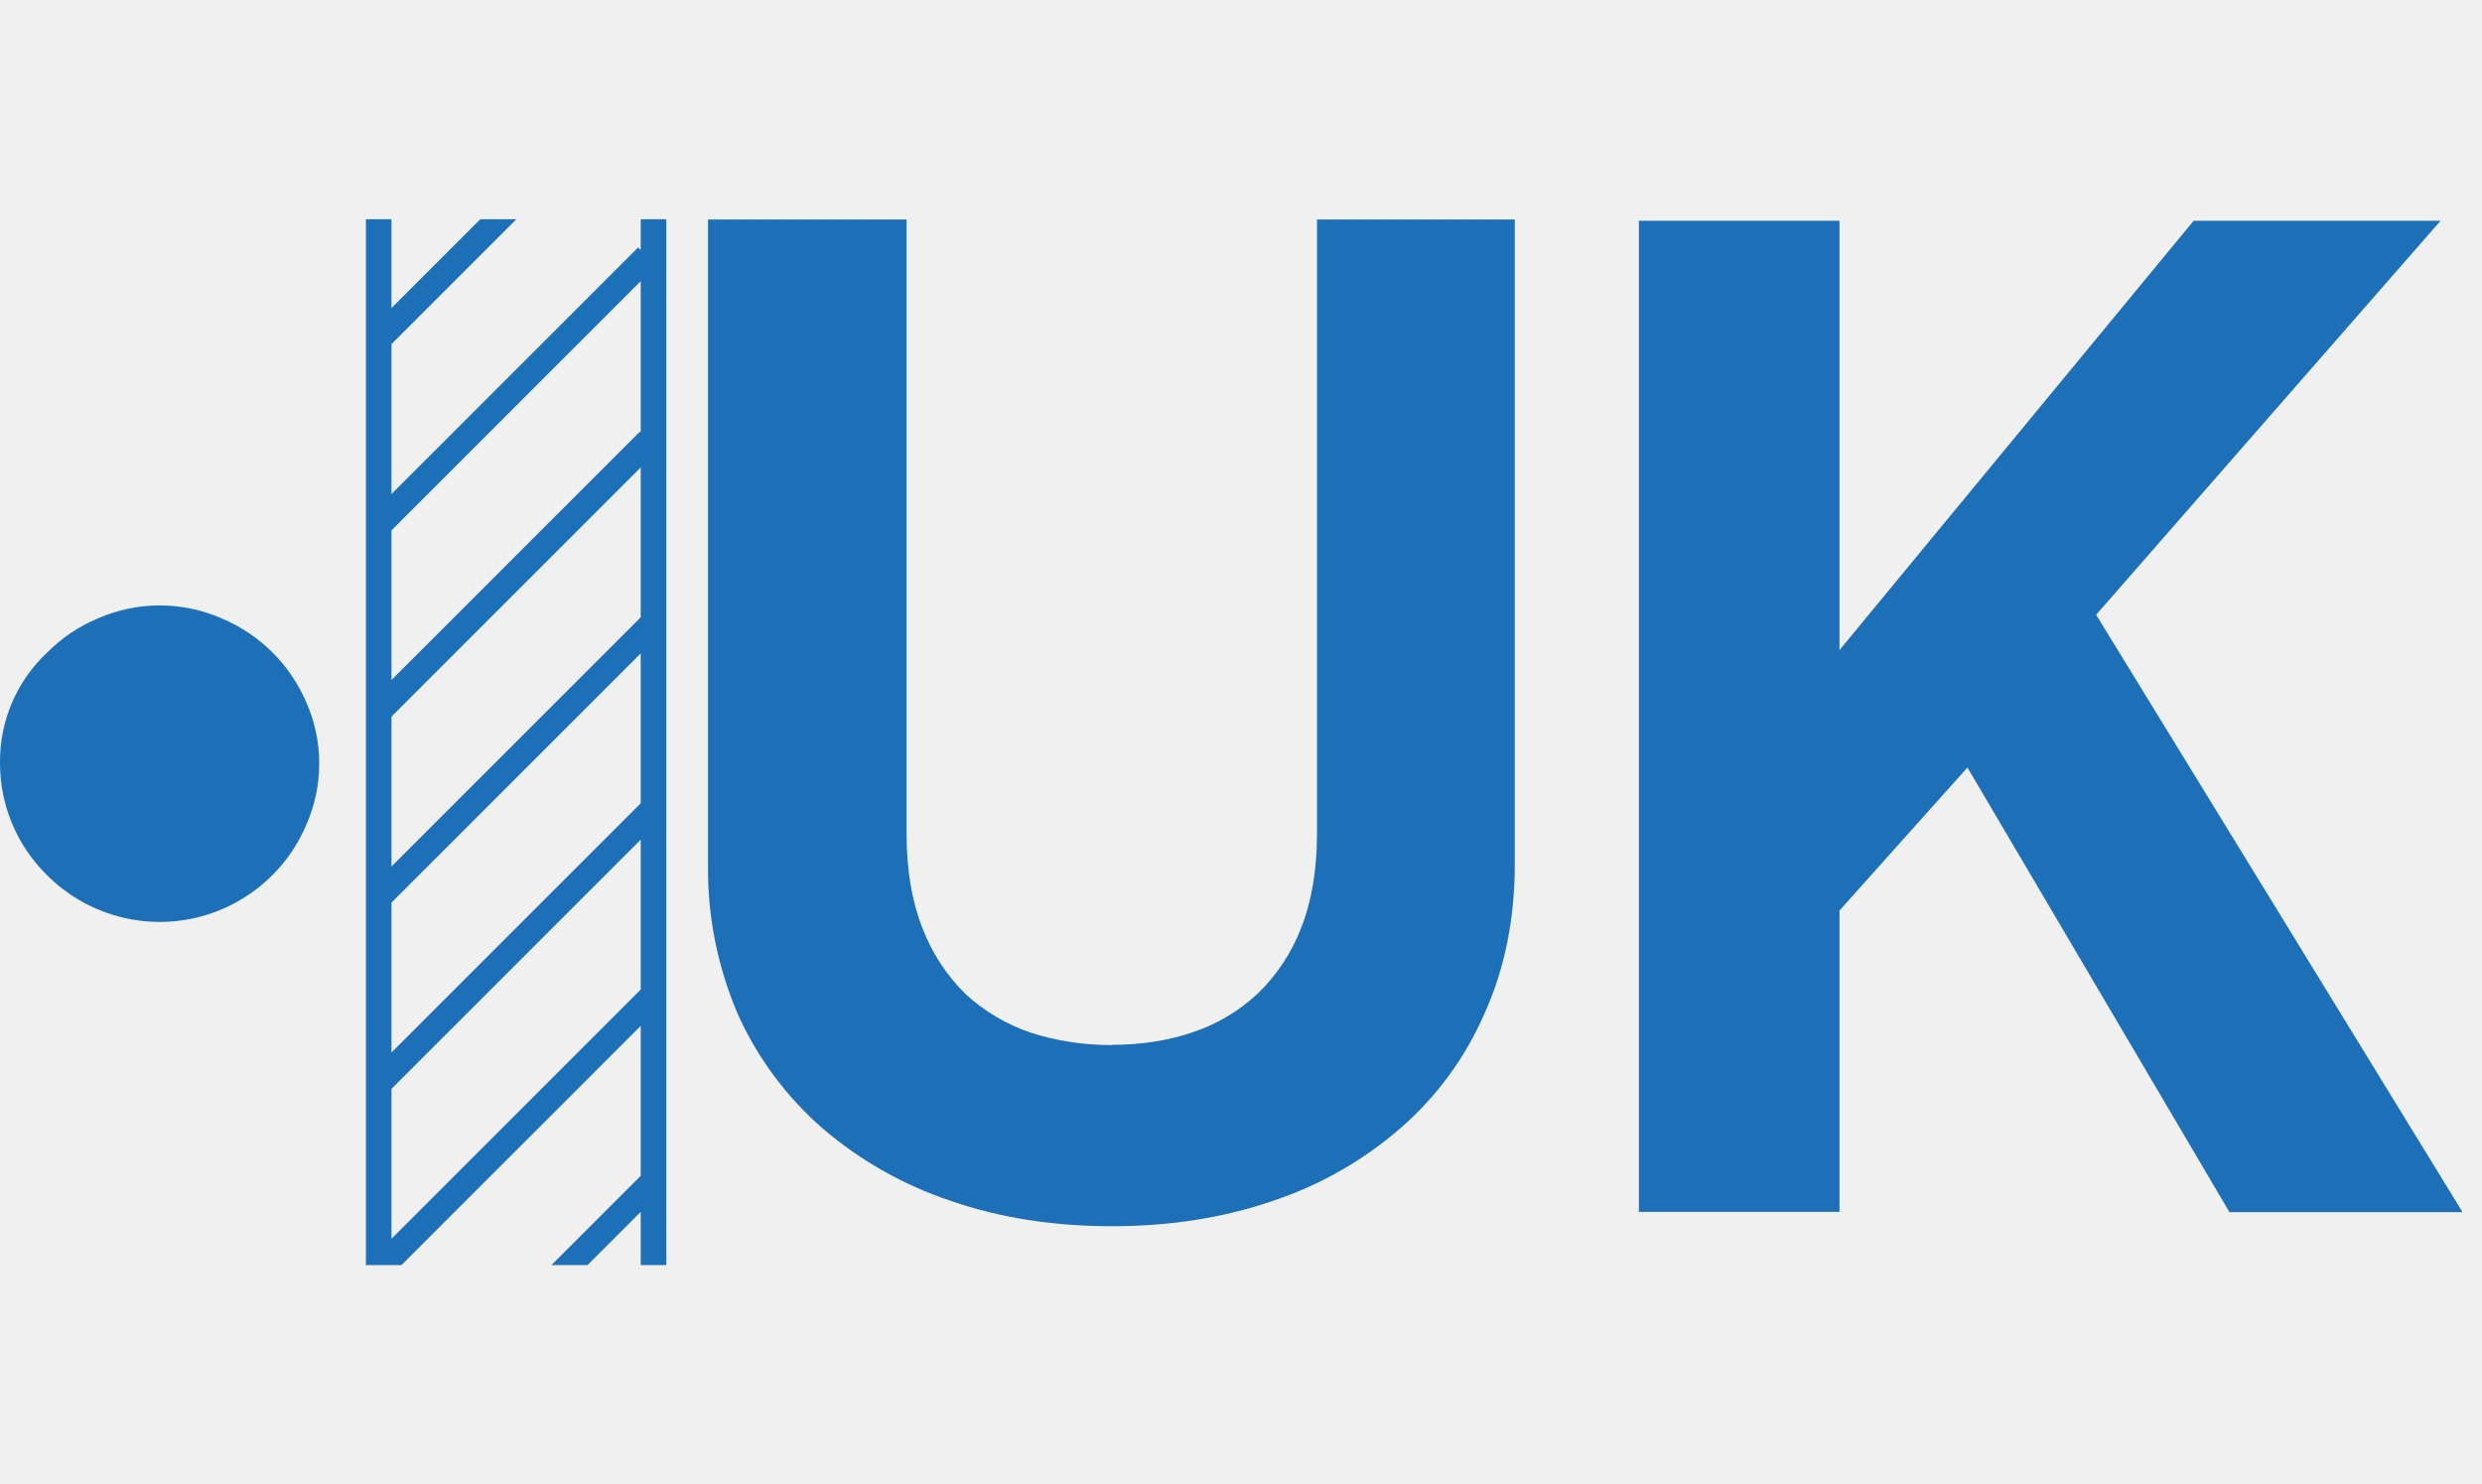
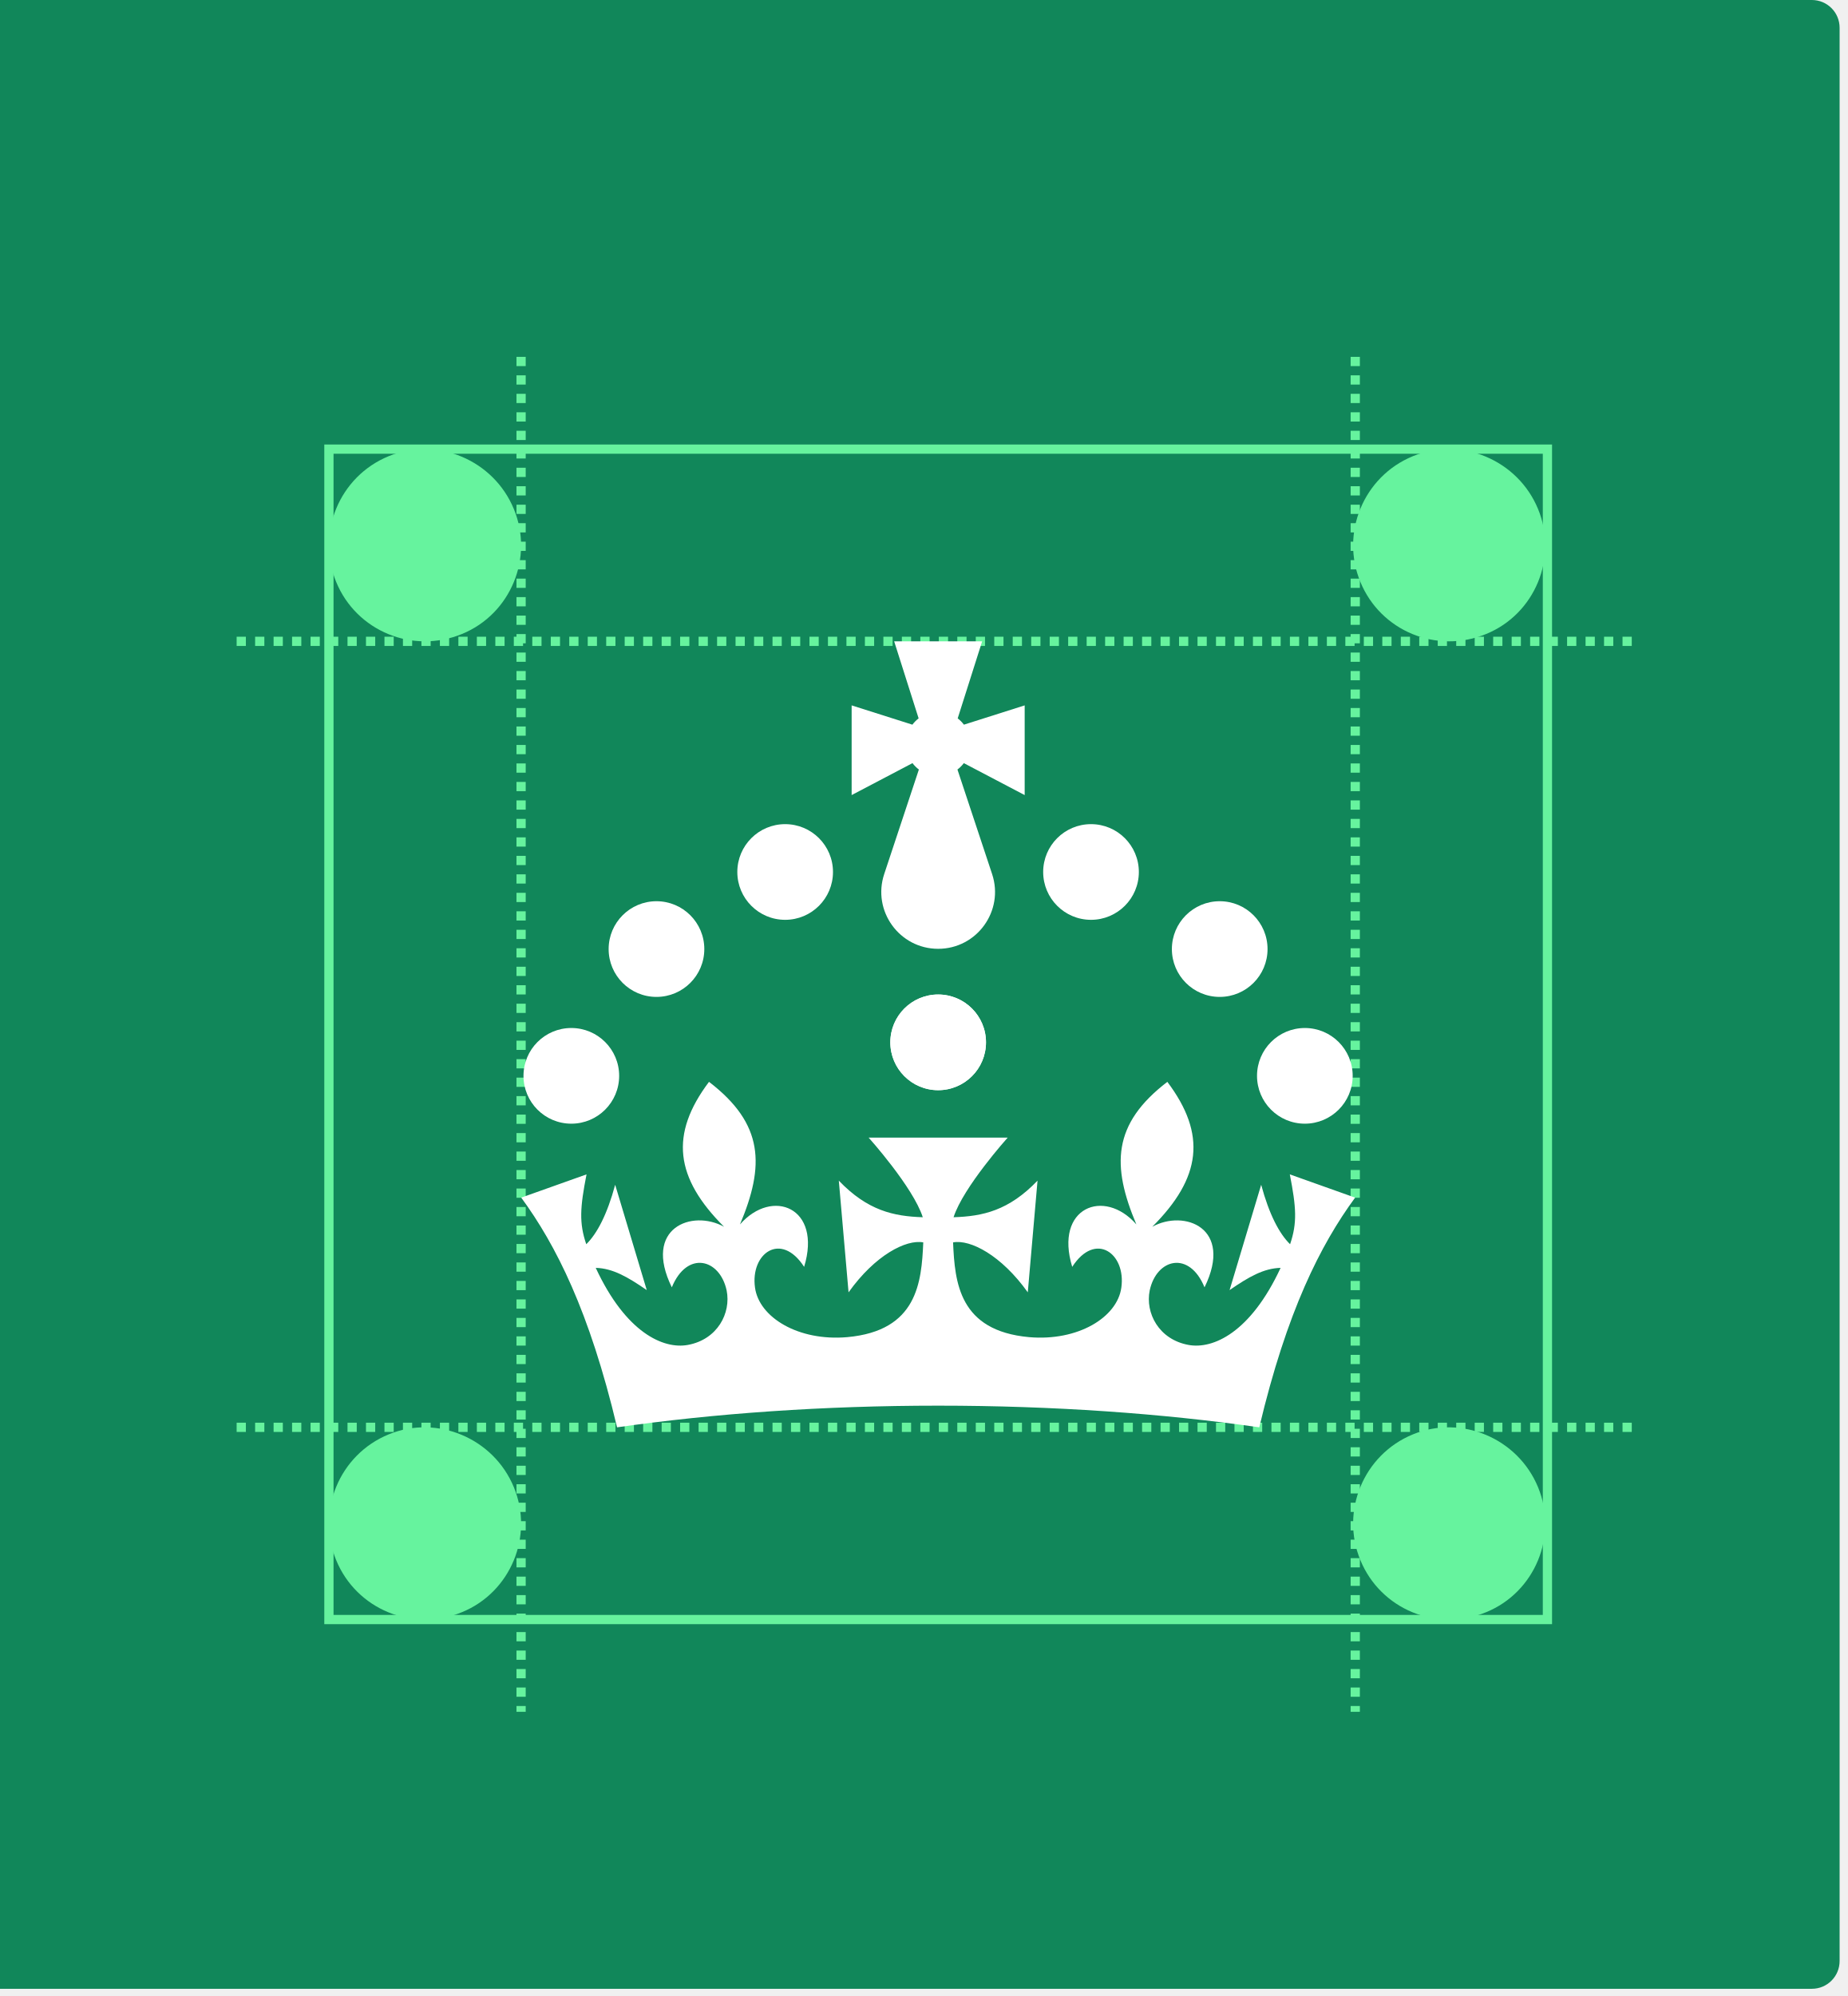
- <svg xmlns="http://www.w3.org/2000/svg" version="1.1" width="97" height="58">
-   <path fill="#1d70b8" d="M64.05 8.63h7.84v16.78L85.73 8.63h9.65l-13.46 15.4 14.32 23.35h-9.11L76.89 30l-5 5.59v11.78h-7.84V8.63ZM43.45 40.84c1.13 0 2.19-.16 3.16-.49a6.95 6.95 0 0 0 2.54-1.51 7.09 7.09 0 0 0 1.7-2.57c.41-1.04.62-2.27.62-3.68V8.58h7.73v25.19c0 2.16-.4 4.12-1.19 5.86a12.53 12.53 0 0 1-3.27 4.46 14.62 14.62 0 0 1-4.97 2.84c-1.93.67-4.04 1-6.32 1s-4.4-.33-6.32-1a14.95 14.95 0 0 1-5-2.84 12.98 12.98 0 0 1-3.3-4.46 14.39 14.39 0 0 1-1.16-5.86V8.58h7.76V32.6c0 1.41.21 2.63.62 3.68a7.26 7.26 0 0 0 1.68 2.57 7.15 7.15 0 0 0 2.54 1.51c.99.32 2.05.49 3.19.49ZM0 29.81a5.82 5.82 0 0 1 1.85-4.31 6.06 6.06 0 0 1 1.98-1.33 6.02 6.02 0 0 1 4.83 0 6.22 6.22 0 0 1 3.31 3.28 5.92 5.92 0 0 1 0 4.79 6.22 6.22 0 0 1-10.12 1.98A6.13 6.13 0 0 1 0 29.81ZM15.69 49.45l9.35-9.35v5.86l-3.49 3.49h1.41l2.08-2.08v2.08h1V8.57h-1v1.2l-.1-.1-9.64 9.64v-5.86l4.88-4.88h-1.41l-3.47 3.47V8.57h-1v40.85l-.03.03h1.41Zm-.39-28.72 9.74-9.74v5.91l-.03-.03-9.71 9.71v-5.86Zm0 7.28 9.74-9.74v5.86l-9.74 9.74v-5.86Zm0 7.27 9.74-9.74v5.86l-9.74 9.74v-5.86Zm0 7.28 9.74-9.74v5.86l-9.74 9.74v-5.86Z" />
+ <svg xmlns="http://www.w3.org/2000/svg" width="200" height="216" viewBox="0 0 200 216" fill="none">
+   <path d="M0 0H196.107C197.764 0 199.107 1.343 199.107 3V212.22C199.107 213.877 197.764 215.22 196.107 215.22H0V0Z" fill="#11875A" />
+   <rect x="35.6" y="48.603" width="131.884" height="126.658" stroke="#66F39E" />
+   <path d="M25.612 69.403L177.47 69.403" stroke="#66F39E" stroke-dasharray="1 1" />
+   <path d="M146.684 38.617L146.684 185.247" stroke="#66F39E" stroke-dasharray="1 1" />
+   <path d="M56.399 38.617L56.399 185.247" stroke="#66F39E" stroke-dasharray="1 1" />
+   <path d="M25.612 154.46L177.47 154.46" stroke="#66F39E" stroke-dasharray="1 1" />
+   <path d="M50.016 68.601C44.654 70.817 38.572 68.282 36.391 62.99C34.199 57.71 36.709 51.558 42.072 49.365C47.329 47.208 53.434 49.79 55.615 55.082C57.795 60.35 55.273 66.444 50.016 68.601Z" fill="#66F39E" />
+   <path d="M50.016 174.458C44.654 176.674 38.572 174.139 36.391 168.847C34.199 163.567 36.709 157.414 42.072 155.222C47.329 153.065 53.434 155.647 55.615 160.939C57.795 166.207 55.273 172.301 50.016 174.458Z" fill="#66F39E" />
+   <path d="M160.87 68.601C155.507 70.817 149.425 68.282 147.245 62.99C145.053 57.71 147.563 51.558 152.926 49.365C158.183 47.208 164.288 49.79 166.468 55.082C168.649 60.35 166.127 66.444 160.87 68.601Z" fill="#66F39E" />
+   <path d="M160.87 174.458C155.507 176.674 149.425 174.139 147.245 168.847C145.053 163.567 147.563 157.414 152.926 155.222C158.183 153.065 164.288 155.647 166.468 160.939C168.649 166.207 166.127 172.301 160.87 174.458Z" fill="#66F39E" />
+   <path d="M84.98 99.54C87.839 99.54 90.157 97.222 90.157 94.363C90.157 91.504 87.839 89.186 84.98 89.186C82.121 89.186 79.803 91.504 79.803 94.363C79.803 97.222 82.121 99.54 84.98 99.54Z" fill="white" />
+   <path d="M71.052 107.882C73.912 107.882 76.23 105.564 76.23 102.705C76.23 99.845 73.912 97.527 71.052 97.527C68.193 97.527 65.875 99.845 65.875 102.705C65.875 105.564 68.193 107.882 71.052 107.882Z" fill="white" />
+   <path d="M61.836 121.601C64.696 121.601 67.014 119.283 67.014 116.424C67.014 113.565 64.696 111.247 61.836 111.247C58.977 111.247 56.659 113.565 56.659 116.424C56.659 119.283 58.977 121.601 61.836 121.601Z" fill="white" />
+   <path d="M101.541 117.976C104.4 117.976 106.718 115.658 106.718 112.799C106.718 109.94 104.4 107.622 101.541 107.622C98.681 107.622 96.363 109.94 96.363 112.799C96.363 115.658 98.681 117.976 101.541 117.976Z" fill="white" />
+   <path d="M118.084 99.54C120.944 99.54 123.262 97.222 123.262 94.363C123.262 91.504 120.944 89.186 118.084 89.186C115.225 89.186 112.907 91.504 112.907 94.363C112.907 97.222 115.225 99.54 118.084 99.54Z" fill="white" />
+   <path d="M132.014 107.882C134.873 107.882 137.191 105.564 137.191 102.705C137.191 99.845 134.873 97.527 132.014 97.527C129.155 97.527 126.837 99.845 126.837 102.705C126.837 105.564 129.155 107.882 132.014 107.882Z" fill="white" />
+   <path d="M141.229 121.601C144.088 121.601 146.406 119.283 146.406 116.424C146.406 113.565 144.088 111.247 141.229 111.247C138.37 111.247 136.052 113.565 136.052 116.424C136.052 119.283 138.37 121.601 141.229 121.601Z" fill="white" />
+   <path d="M101.541 117.976C104.4 117.976 106.718 115.658 106.718 112.799C106.718 109.94 104.4 107.622 101.541 107.622C98.681 107.622 96.363 109.94 96.363 112.799C96.363 115.658 98.681 117.976 101.541 117.976Z" fill="white" />
+   <path d="M103.628 83.275C103.89 83.078 104.122 82.846 104.319 82.584L110.905 86.041V76.334L104.329 78.421C104.137 78.165 103.91 77.935 103.655 77.74L106.302 69.403H96.779L99.426 77.74C99.171 77.934 98.945 78.164 98.752 78.421L92.176 76.334V86.041L98.762 82.584C98.959 82.846 99.191 83.078 99.453 83.275L95.701 94.588C94.38 98.57 97.346 102.677 101.541 102.677C105.735 102.677 108.7 98.57 107.38 94.588L103.628 83.275Z" fill="white" />
+   <path d="M109.066 123.109C109.066 123.109 104.258 128.46 103.208 131.725C106.356 131.626 109.184 131.013 112.296 127.764L111.241 139.852C108.376 135.833 105.017 134.101 103.155 134.447C103.343 138.779 103.797 144.012 111.382 144.701C116.675 145.161 120.924 142.561 121.366 139.345C121.891 135.65 118.561 133.205 116.05 137.095C114.088 130.658 119.51 128.518 122.993 132.503C120.311 126.151 120.382 121.638 126.346 117.074C130.625 122.763 130.018 127.464 124.714 132.758C128.168 130.847 133.53 132.857 130.371 139.31C128.722 135.297 125.18 136.193 124.437 139.647C123.941 142.086 125.421 144.956 128.639 145.544C131.28 146.028 135.346 144.225 138.605 137.204C136.772 137.251 135.163 138.177 133.083 139.609L136.502 128.212C137.363 131.411 138.465 133.511 139.631 134.646C140.415 132.344 140.303 130.675 139.602 127.087L146.669 129.603C142.915 134.724 139.278 141.91 136.297 154.46C125.783 152.959 114.013 152.116 101.542 152.116C89.072 152.116 77.301 152.96 66.787 154.46C63.805 141.909 60.169 134.723 56.415 129.603L63.482 127.087C62.78 130.675 62.669 132.344 63.453 134.646C64.619 133.511 65.721 131.411 66.582 128.212L70.001 139.609C67.921 138.176 66.312 137.251 64.479 137.204C67.738 144.225 71.804 146.027 74.445 145.544C77.662 144.956 79.141 142.086 78.647 139.647C77.904 136.193 74.363 135.297 72.713 139.31C69.553 132.857 74.916 130.846 78.369 132.758C73.065 127.464 72.458 122.762 76.738 117.074C82.701 121.637 82.773 126.15 80.091 132.503C83.574 128.519 88.996 130.658 87.034 137.095C84.523 133.205 81.193 135.65 81.718 139.345C82.16 142.563 86.409 145.162 91.702 144.701C99.287 144.012 99.74 138.779 99.929 134.447C98.067 134.101 94.708 135.832 91.843 139.852L90.788 127.764C93.9 131.013 96.729 131.625 99.876 131.725C98.826 128.46 94.017 123.109 94.017 123.109H109.071H109.066Z" fill="white" />
</svg>
